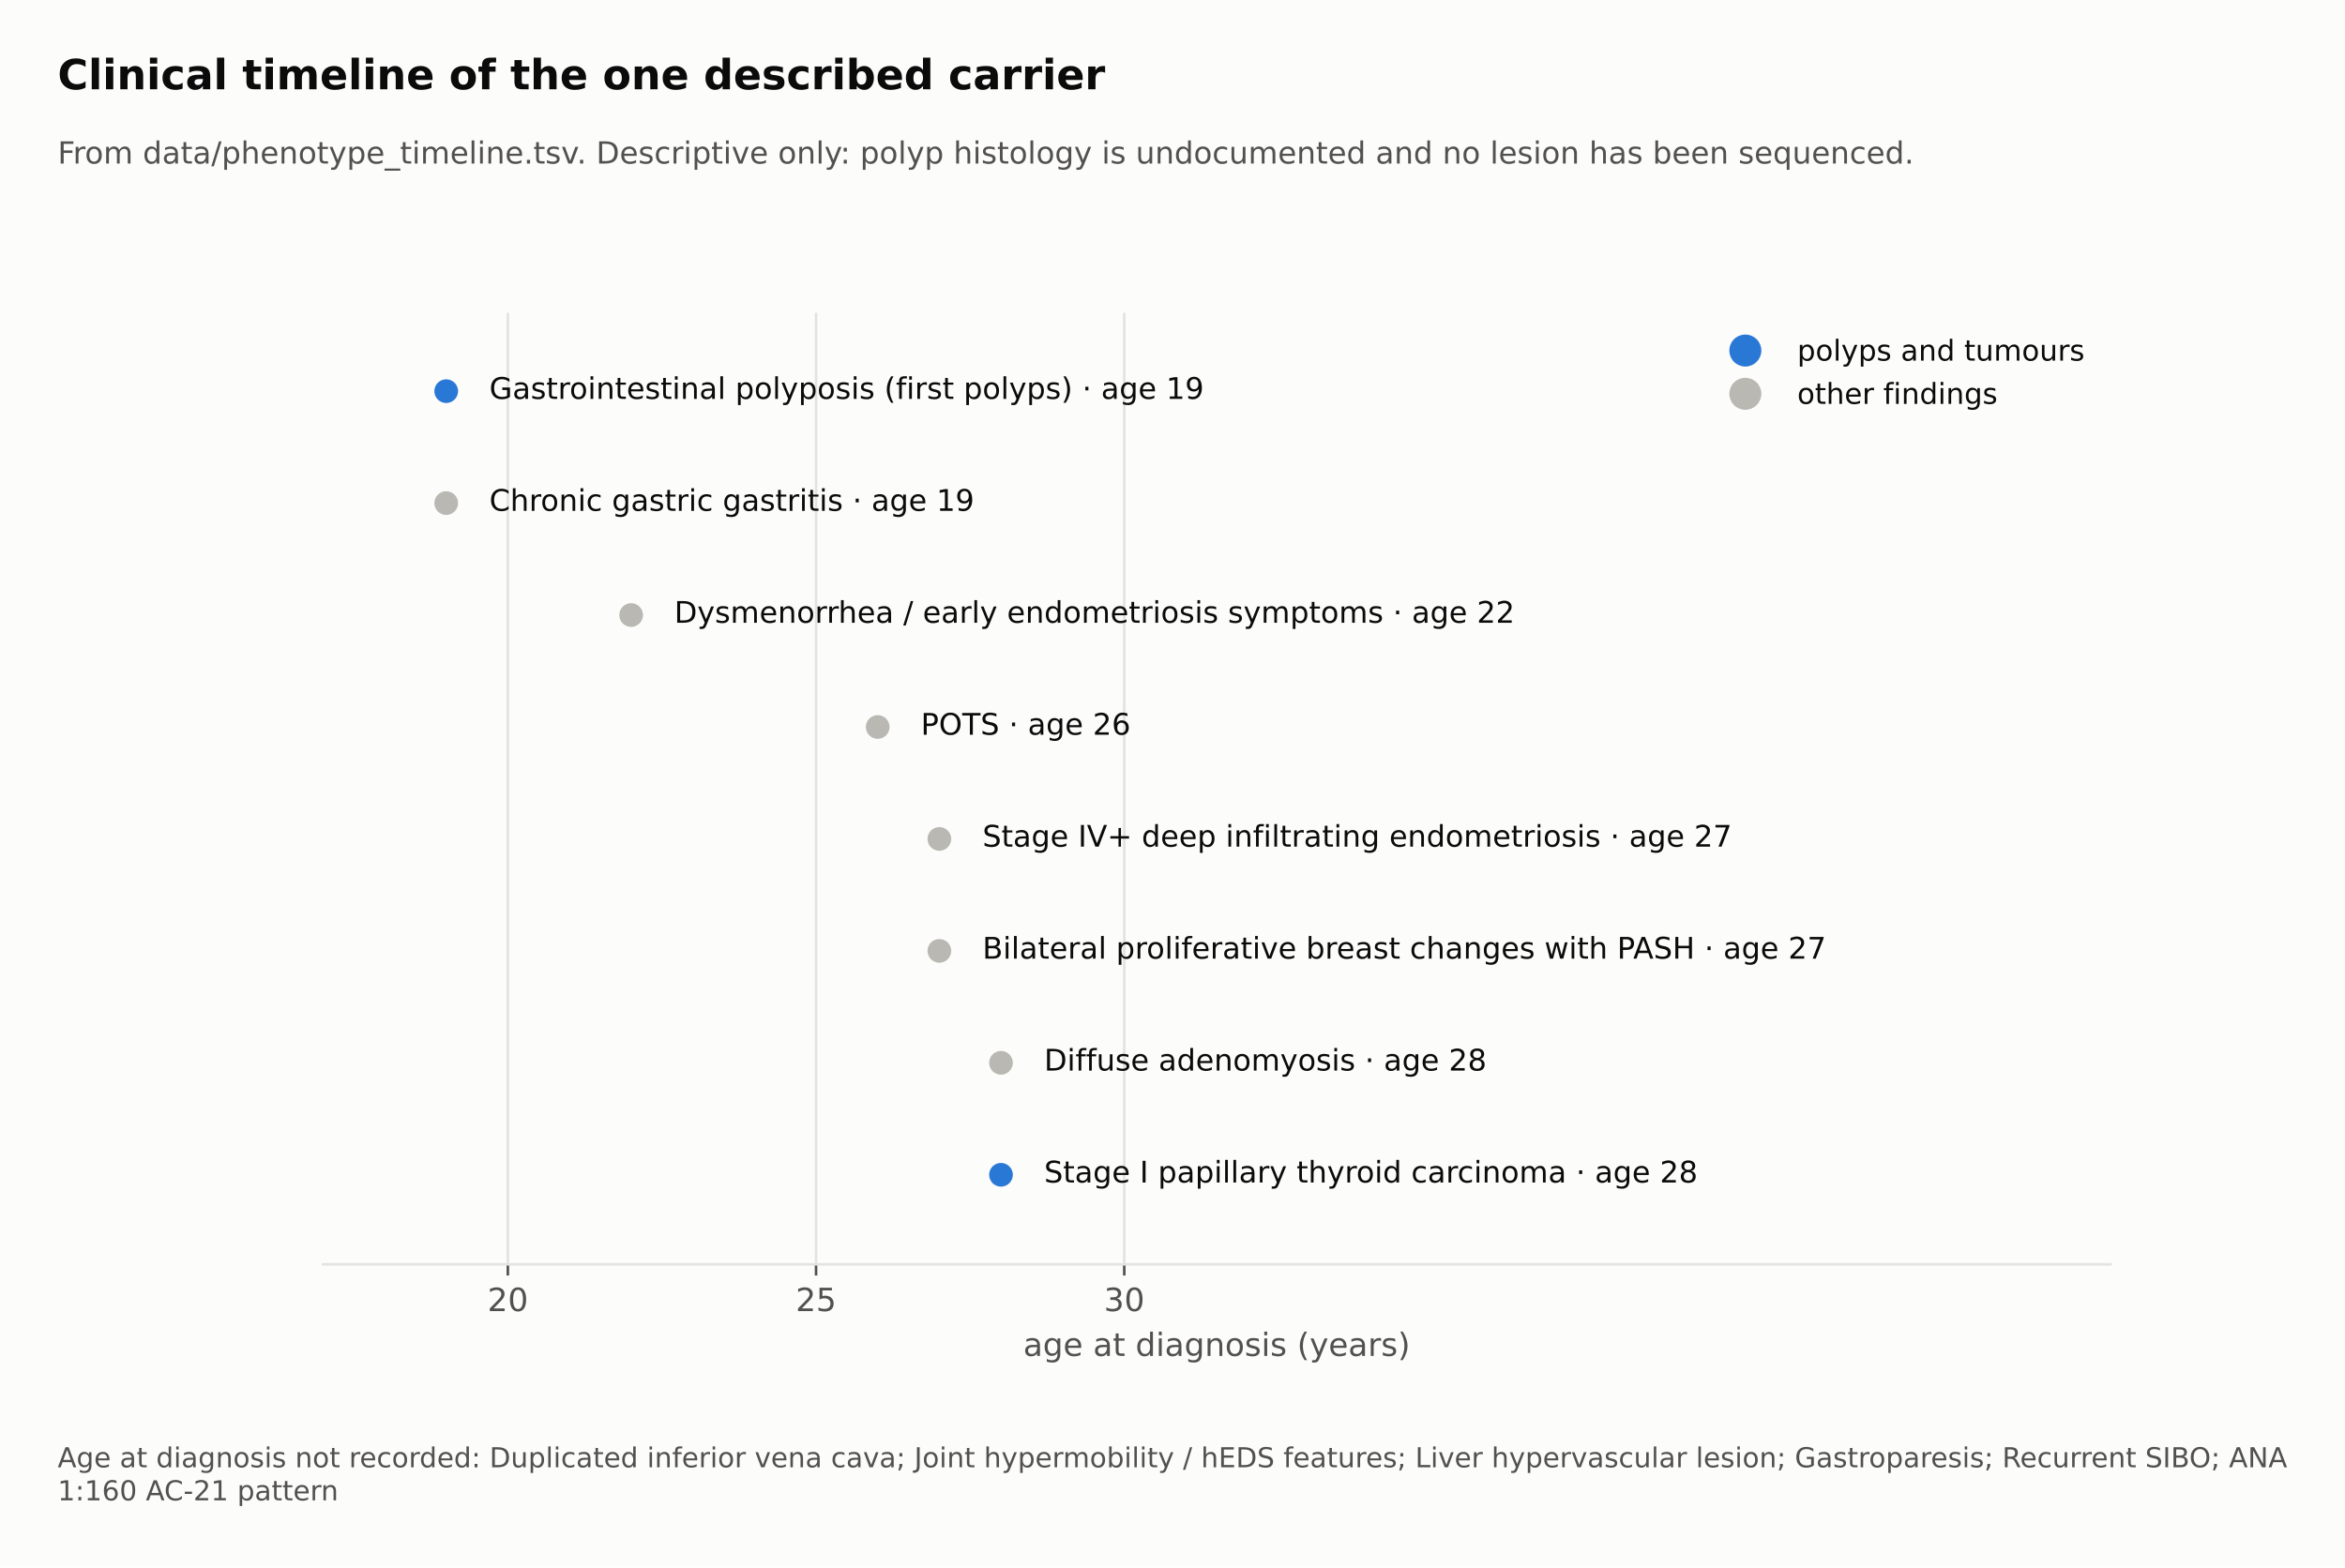
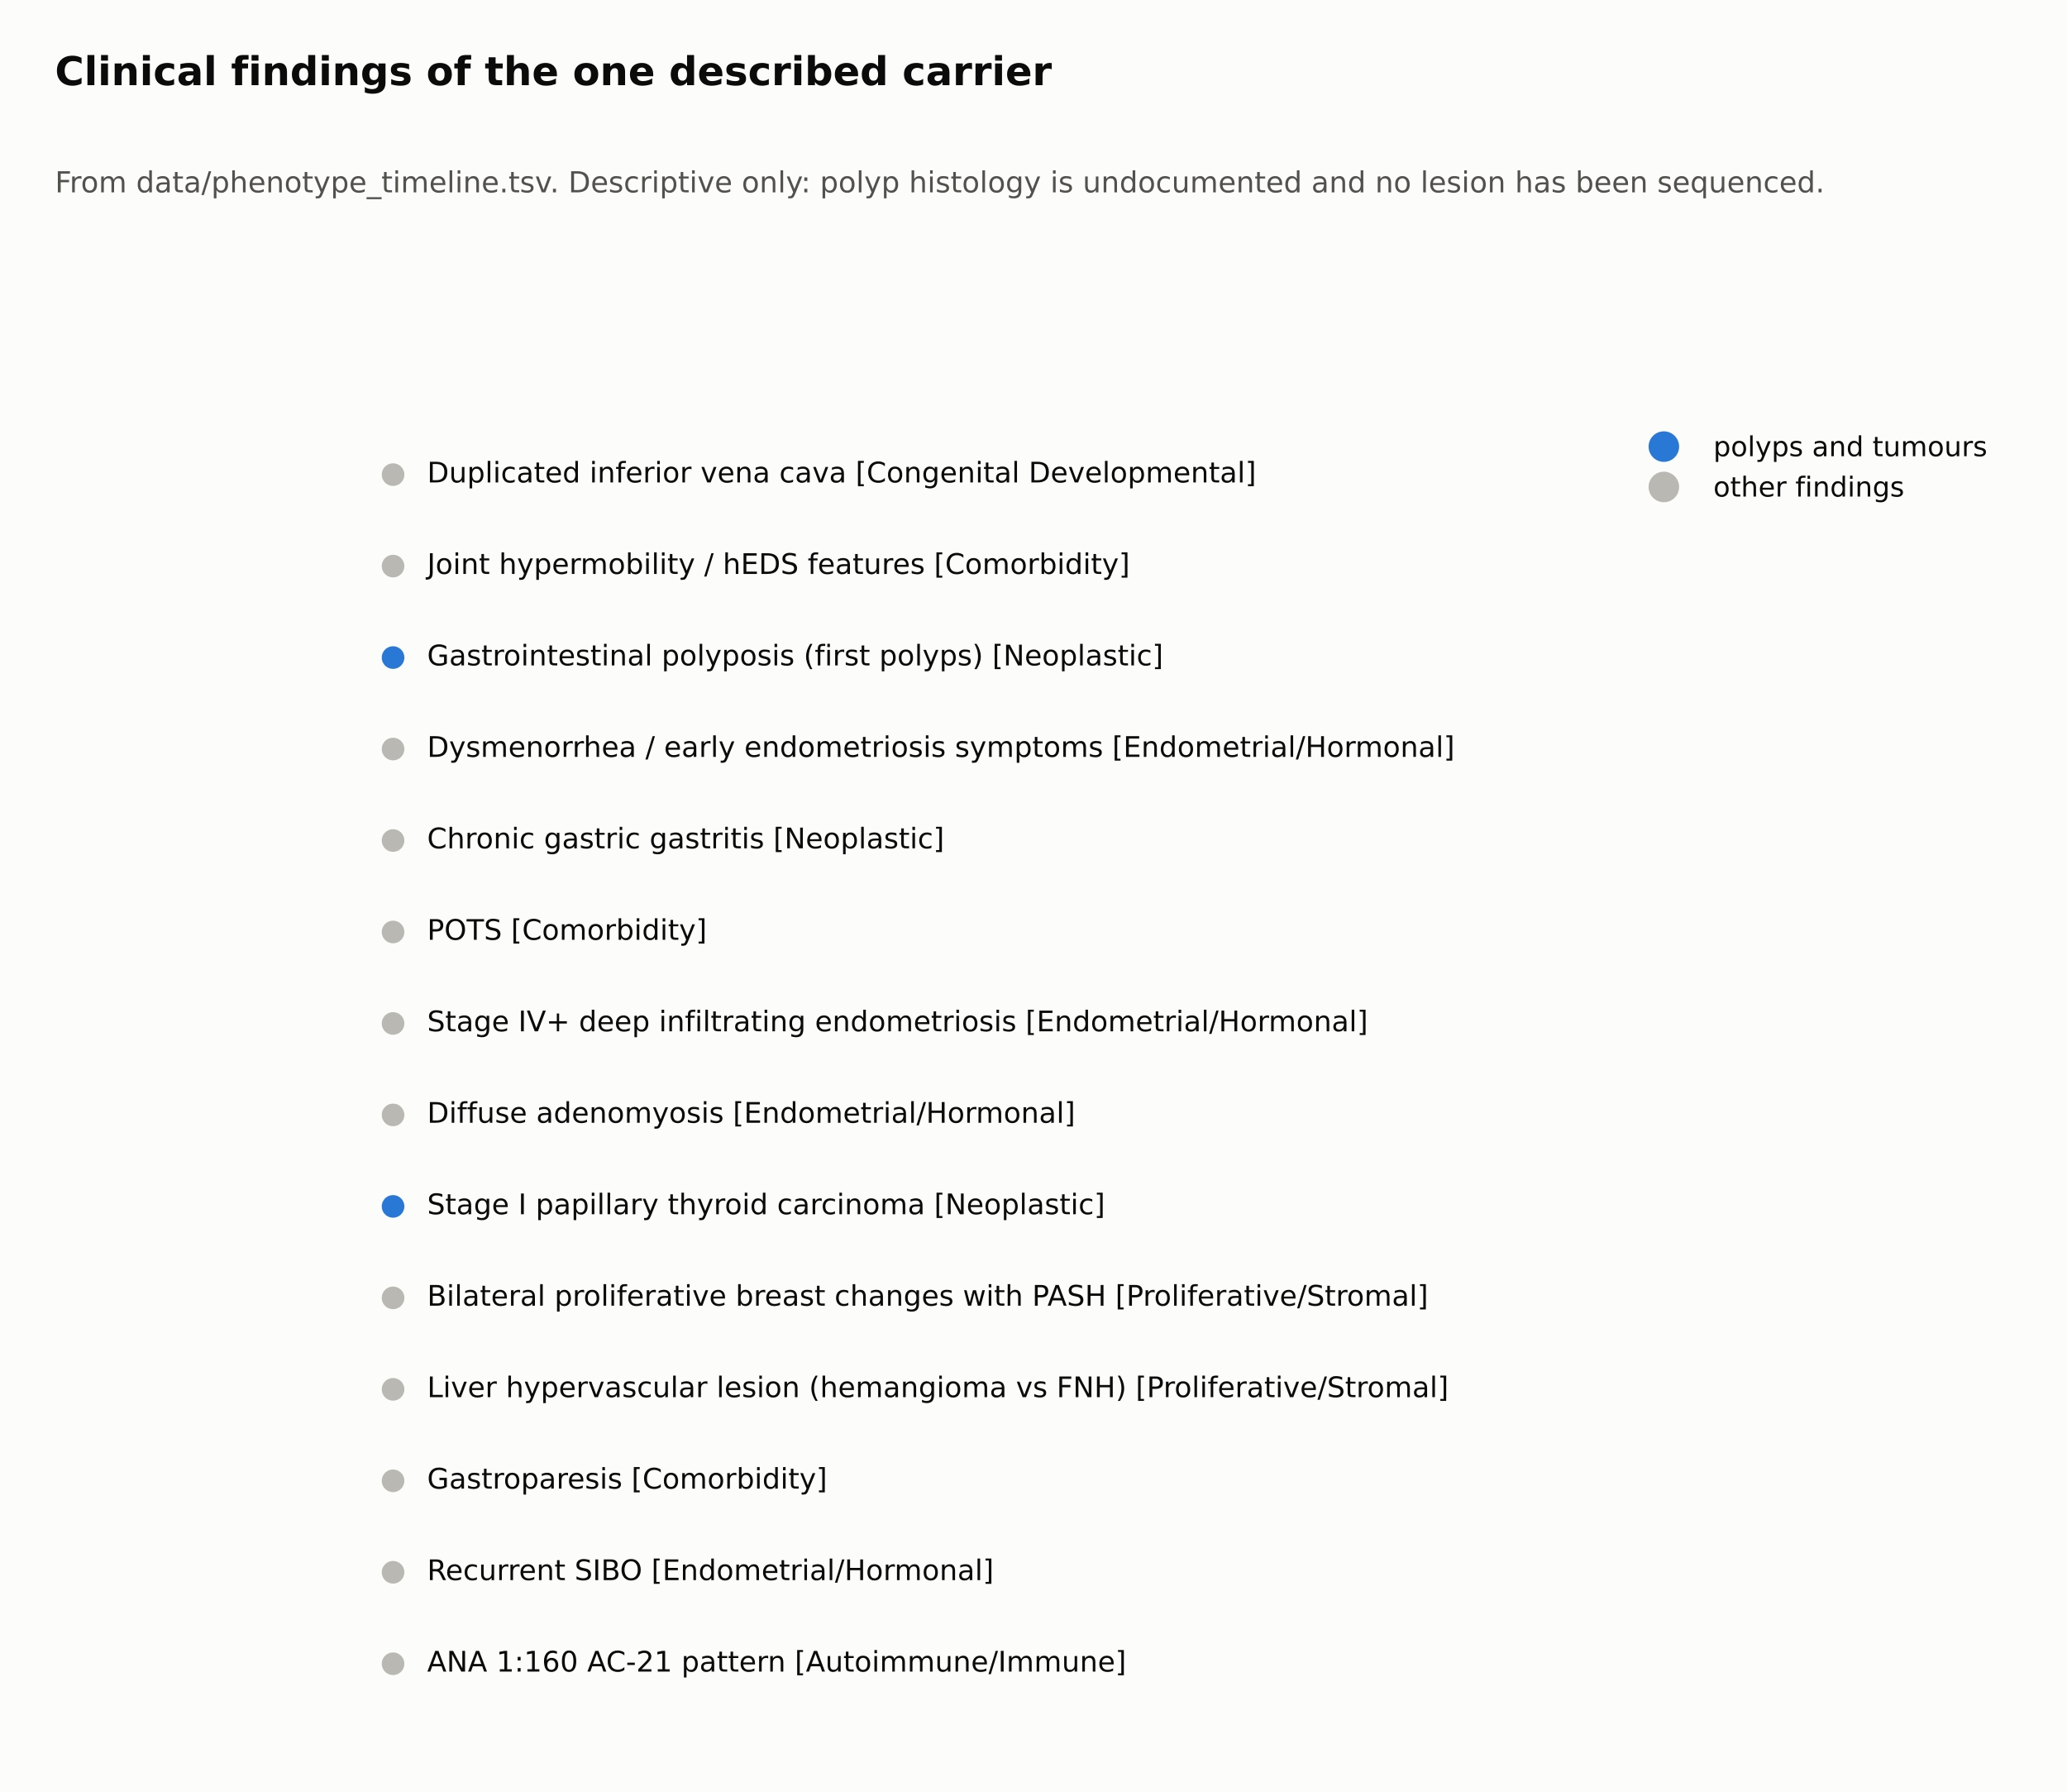
- <svg xmlns="http://www.w3.org/2000/svg" xmlns:xlink="http://www.w3.org/1999/xlink" width="731.985pt" height="489.357pt" viewBox="0 0 731.985 489.357" version="1.1">
+ <svg xmlns="http://www.w3.org/2000/svg" xmlns:xlink="http://www.w3.org/1999/xlink" width="676.8pt" height="586.62pt" viewBox="0 0 676.8 586.62" version="1.1">
  <defs>
    <style type="text/css">*{stroke-linejoin: round; stroke-linecap: butt}</style>
  </defs>
  <g id="figure_1">
    <g id="patch_1">
-       <path d="M 0 489.357  L 731.985 489.357  L 731.985 0  L 0 0  z " style="fill: #fcfcfb" />
+       <path d="M 0 586.62  L 676.8 586.62  L 676.8 0  L 0 0  z " style="fill: #fcfcfb" />
    </g>
    <g id="axes_1">
      <g id="patch_2">
-         <path d="M 100.8 394.74  L 658.8 394.74  L 658.8 97.654  L 100.8 97.654  z " style="fill: #fcfcfb" />
+         <path d="M 100.8 568.62  L 658.8 568.62  L 658.8 134.417  L 100.8 134.417  z " style="fill: #fcfcfb" />
      </g>
-       <g id="matplotlib.axis_1">
-         <g id="xtick_1">
-           <g id="line2d_1">
-             <path d="M 158.524 394.74  L 158.524 97.654  " clip-path="url(#p7506cf9c86)" style="fill: none; stroke: #e4e3df; stroke-width: 0.8; stroke-linecap: square" />
-           </g>
-           <g id="line2d_2">
-             <defs>
-               <path id="mad983fd28d" d="M 0 0  L 0 3.5  " style="stroke: #52514e; stroke-width: 0.8" />
-             </defs>
-             <g>
-               <use xlink:href="#mad983fd28d" x="158.524" y="394.74" style="fill: #52514e; stroke: #52514e; stroke-width: 0.8" />
-             </g>
-           </g>
-           <g id="text_1">
-             <text style="font-size: 10px; font-family: 'DejaVu Sans'; text-anchor: middle; fill: #52514e" x="158.524" y="409.338" transform="rotate(-0 158.5241 409.3377)">20</text>
-           </g>
-         </g>
-         <g id="xtick_2">
-           <g id="line2d_3">
-             <path d="M 254.731 394.74  L 254.731 97.654  " clip-path="url(#p7506cf9c86)" style="fill: none; stroke: #e4e3df; stroke-width: 0.8; stroke-linecap: square" />
-           </g>
-           <g id="line2d_4">
-             <g>
-               <use xlink:href="#mad983fd28d" x="254.731" y="394.74" style="fill: #52514e; stroke: #52514e; stroke-width: 0.8" />
-             </g>
-           </g>
-           <g id="text_2">
-             <text style="font-size: 10px; font-family: 'DejaVu Sans'; text-anchor: middle; fill: #52514e" x="254.731" y="409.338" transform="rotate(-0 254.731 409.3377)">25</text>
-           </g>
-         </g>
-         <g id="xtick_3">
-           <g id="line2d_5">
-             <path d="M 350.938 394.74  L 350.938 97.654  " clip-path="url(#p7506cf9c86)" style="fill: none; stroke: #e4e3df; stroke-width: 0.8; stroke-linecap: square" />
-           </g>
-           <g id="line2d_6">
-             <g>
-               <use xlink:href="#mad983fd28d" x="350.938" y="394.74" style="fill: #52514e; stroke: #52514e; stroke-width: 0.8" />
-             </g>
-           </g>
-           <g id="text_3">
-             <text style="font-size: 10px; font-family: 'DejaVu Sans'; text-anchor: middle; fill: #52514e" x="350.938" y="409.338" transform="rotate(-0 350.9379 409.3377)">30</text>
-           </g>
-         </g>
-         <g id="text_4">
-           <text style="font-size: 10px; font-family: 'DejaVu Sans'; text-anchor: middle; fill: #52514e" x="379.8" y="423.338" transform="rotate(-0 379.8 423.3384)">age at diagnosis (years)</text>
+       <g id="matplotlib.axis_1" />
+       <g id="matplotlib.axis_2" />
+       <g id="line2d_1">
+         <path d="M 128.7 155.378  " clip-path="url(#p39ba4d24d6)" style="fill: none; stroke: #b9b8b2; stroke-width: 1.5; stroke-linecap: square" />
+         <defs>
+           <path id="mac45663e74" d="M 0 4.5  C 1.193 4.5 2.338 4.026 3.182 3.182  C 4.026 2.338 4.5 1.193 4.5 0  C 4.5 -1.193 4.026 -2.338 3.182 -3.182  C 2.338 -4.026 1.193 -4.5 0 -4.5  C -1.193 -4.5 -2.338 -4.026 -3.182 -3.182  C -4.026 -2.338 -4.5 -1.193 -4.5 0  C -4.5 1.193 -4.026 2.338 -3.182 3.182  C -2.338 4.026 -1.193 4.5 0 4.5  z " style="stroke: #fcfcfb; stroke-width: 1.6" />
+         </defs>
+         <g clip-path="url(#p39ba4d24d6)">
+           <use xlink:href="#mac45663e74" x="128.7" y="155.378" style="fill: #b9b8b2; stroke: #fcfcfb; stroke-width: 1.6" />
        </g>
      </g>
-       <g id="matplotlib.axis_2" />
-       <g id="patch_3">
-         <path d="M 100.8 394.74  L 658.8 394.74  " style="fill: none; stroke: #e4e3df; stroke-width: 0.8; stroke-linejoin: miter; stroke-linecap: square" />
+       <g id="text_1">
+         <text style="font-size: 9.3px; font-family: 'DejaVu Sans'; text-anchor: start; fill: #0b0b0b" x="139.86" y="157.945" transform="rotate(-0 139.86 157.9446)">Duplicated inferior vena cava  [Congenital Developmental]</text>
      </g>
-       <g id="line2d_7">
-         <path d="M 139.283 122.12  " clip-path="url(#p7506cf9c86)" style="fill: none; stroke: #2a78d6; stroke-width: 1.5; stroke-linecap: square" />
+       <g id="line2d_2">
+         <path d="M 128.7 185.323  " clip-path="url(#p39ba4d24d6)" style="fill: none; stroke: #b9b8b2; stroke-width: 1.5; stroke-linecap: square" />
+         <g clip-path="url(#p39ba4d24d6)">
+           <use xlink:href="#mac45663e74" x="128.7" y="185.323" style="fill: #b9b8b2; stroke: #fcfcfb; stroke-width: 1.6" />
+         </g>
+       </g>
+       <g id="text_2">
+         <text style="font-size: 9.3px; font-family: 'DejaVu Sans'; text-anchor: start; fill: #0b0b0b" x="139.86" y="187.89" transform="rotate(-0 139.86 187.8896)">Joint hypermobility / hEDS features  [Comorbidity]</text>
+       </g>
+       <g id="line2d_3">
+         <path d="M 128.7 215.268  " clip-path="url(#p39ba4d24d6)" style="fill: none; stroke: #2a78d6; stroke-width: 1.5; stroke-linecap: square" />
        <defs>
-           <path id="m4feb0b4155" d="M 0 4.5  C 1.193 4.5 2.338 4.026 3.182 3.182  C 4.026 2.338 4.5 1.193 4.5 0  C 4.5 -1.193 4.026 -2.338 3.182 -3.182  C 2.338 -4.026 1.193 -4.5 0 -4.5  C -1.193 -4.5 -2.338 -4.026 -3.182 -3.182  C -4.026 -2.338 -4.5 -1.193 -4.5 0  C -4.5 1.193 -4.026 2.338 -3.182 3.182  C -2.338 4.026 -1.193 4.5 0 4.5  z " style="stroke: #fcfcfb; stroke-width: 1.6" />
+           <path id="me4bea72082" d="M 0 4.5  C 1.193 4.5 2.338 4.026 3.182 3.182  C 4.026 2.338 4.5 1.193 4.5 0  C 4.5 -1.193 4.026 -2.338 3.182 -3.182  C 2.338 -4.026 1.193 -4.5 0 -4.5  C -1.193 -4.5 -2.338 -4.026 -3.182 -3.182  C -4.026 -2.338 -4.5 -1.193 -4.5 0  C -4.5 1.193 -4.026 2.338 -3.182 3.182  C -2.338 4.026 -1.193 4.5 0 4.5  z " style="stroke: #fcfcfb; stroke-width: 1.6" />
        </defs>
-         <g clip-path="url(#p7506cf9c86)">
-           <use xlink:href="#m4feb0b4155" x="139.283" y="122.12" style="fill: #2a78d6; stroke: #fcfcfb; stroke-width: 1.6" />
+         <g clip-path="url(#p39ba4d24d6)">
+           <use xlink:href="#me4bea72082" x="128.7" y="215.268" style="fill: #2a78d6; stroke: #fcfcfb; stroke-width: 1.6" />
+         </g>
+       </g>
+       <g id="text_3">
+         <text style="font-size: 9.3px; font-family: 'DejaVu Sans'; text-anchor: start; fill: #0b0b0b" x="139.86" y="217.835" transform="rotate(-0 139.86 217.8346)">Gastrointestinal polyposis (first polyps)  [Neoplastic]</text>
+       </g>
+       <g id="line2d_4">
+         <path d="M 128.7 245.213  " clip-path="url(#p39ba4d24d6)" style="fill: none; stroke: #b9b8b2; stroke-width: 1.5; stroke-linecap: square" />
+         <g clip-path="url(#p39ba4d24d6)">
+           <use xlink:href="#mac45663e74" x="128.7" y="245.213" style="fill: #b9b8b2; stroke: #fcfcfb; stroke-width: 1.6" />
+         </g>
+       </g>
+       <g id="text_4">
+         <text style="font-size: 9.3px; font-family: 'DejaVu Sans'; text-anchor: start; fill: #0b0b0b" x="139.86" y="247.78" transform="rotate(-0 139.86 247.7797)">Dysmenorrhea / early endometriosis symptoms  [Endometrial/Hormonal]</text>
+       </g>
+       <g id="line2d_5">
+         <path d="M 128.7 275.159  " clip-path="url(#p39ba4d24d6)" style="fill: none; stroke: #b9b8b2; stroke-width: 1.5; stroke-linecap: square" />
+         <g clip-path="url(#p39ba4d24d6)">
+           <use xlink:href="#mac45663e74" x="128.7" y="275.159" style="fill: #b9b8b2; stroke: #fcfcfb; stroke-width: 1.6" />
        </g>
      </g>
      <g id="text_5">
-         <text style="font-size: 9.3px; font-family: 'DejaVu Sans'; text-anchor: start; fill: #0b0b0b" x="152.752" y="124.536" transform="rotate(-0 152.7517 124.5357)">Gastrointestinal polyposis (first polyps)  ·  age 19</text>
+         <text style="font-size: 9.3px; font-family: 'DejaVu Sans'; text-anchor: start; fill: #0b0b0b" x="139.86" y="277.725" transform="rotate(-0 139.86 277.7247)">Chronic gastric gastritis  [Neoplastic]</text>
      </g>
-       <g id="line2d_8">
-         <path d="M 139.283 157.071  " clip-path="url(#p7506cf9c86)" style="fill: none; stroke: #b9b8b2; stroke-width: 1.5; stroke-linecap: square" />
-         <defs>
-           <path id="m694be5572f" d="M 0 4.5  C 1.193 4.5 2.338 4.026 3.182 3.182  C 4.026 2.338 4.5 1.193 4.5 0  C 4.5 -1.193 4.026 -2.338 3.182 -3.182  C 2.338 -4.026 1.193 -4.5 0 -4.5  C -1.193 -4.5 -2.338 -4.026 -3.182 -3.182  C -4.026 -2.338 -4.5 -1.193 -4.5 0  C -4.5 1.193 -4.026 2.338 -3.182 3.182  C -2.338 4.026 -1.193 4.5 0 4.5  z " style="stroke: #fcfcfb; stroke-width: 1.6" />
-         </defs>
-         <g clip-path="url(#p7506cf9c86)">
-           <use xlink:href="#m694be5572f" x="139.283" y="157.071" style="fill: #b9b8b2; stroke: #fcfcfb; stroke-width: 1.6" />
+       <g id="line2d_6">
+         <path d="M 128.7 305.104  " clip-path="url(#p39ba4d24d6)" style="fill: none; stroke: #b9b8b2; stroke-width: 1.5; stroke-linecap: square" />
+         <g clip-path="url(#p39ba4d24d6)">
+           <use xlink:href="#mac45663e74" x="128.7" y="305.104" style="fill: #b9b8b2; stroke: #fcfcfb; stroke-width: 1.6" />
        </g>
      </g>
      <g id="text_6">
-         <text style="font-size: 9.3px; font-family: 'DejaVu Sans'; text-anchor: start; fill: #0b0b0b" x="152.752" y="159.487" transform="rotate(-0 152.7517 159.4871)">Chronic gastric gastritis  ·  age 19</text>
+         <text style="font-size: 9.3px; font-family: 'DejaVu Sans'; text-anchor: start; fill: #0b0b0b" x="139.86" y="307.67" transform="rotate(-0 139.86 307.6698)">POTS  [Comorbidity]</text>
      </g>
-       <g id="line2d_9">
-         <path d="M 197.007 192.022  " clip-path="url(#p7506cf9c86)" style="fill: none; stroke: #b9b8b2; stroke-width: 1.5; stroke-linecap: square" />
-         <g clip-path="url(#p7506cf9c86)">
-           <use xlink:href="#m694be5572f" x="197.007" y="192.022" style="fill: #b9b8b2; stroke: #fcfcfb; stroke-width: 1.6" />
+       <g id="line2d_7">
+         <path d="M 128.7 335.049  " clip-path="url(#p39ba4d24d6)" style="fill: none; stroke: #b9b8b2; stroke-width: 1.5; stroke-linecap: square" />
+         <g clip-path="url(#p39ba4d24d6)">
+           <use xlink:href="#mac45663e74" x="128.7" y="335.049" style="fill: #b9b8b2; stroke: #fcfcfb; stroke-width: 1.6" />
        </g>
      </g>
      <g id="text_7">
-         <text style="font-size: 9.3px; font-family: 'DejaVu Sans'; text-anchor: start; fill: #0b0b0b" x="210.476" y="194.438" transform="rotate(-0 210.4759 194.4384)">Dysmenorrhea / early endometriosis symptoms  ·  age 22</text>
+         <text style="font-size: 9.3px; font-family: 'DejaVu Sans'; text-anchor: start; fill: #0b0b0b" x="139.86" y="337.615" transform="rotate(-0 139.86 337.6148)">Stage IV+ deep infiltrating endometriosis  [Endometrial/Hormonal]</text>
      </g>
-       <g id="line2d_10">
-         <path d="M 273.972 226.974  " clip-path="url(#p7506cf9c86)" style="fill: none; stroke: #b9b8b2; stroke-width: 1.5; stroke-linecap: square" />
-         <g clip-path="url(#p7506cf9c86)">
-           <use xlink:href="#m694be5572f" x="273.972" y="226.974" style="fill: #b9b8b2; stroke: #fcfcfb; stroke-width: 1.6" />
+       <g id="line2d_8">
+         <path d="M 128.7 364.994  " clip-path="url(#p39ba4d24d6)" style="fill: none; stroke: #b9b8b2; stroke-width: 1.5; stroke-linecap: square" />
+         <g clip-path="url(#p39ba4d24d6)">
+           <use xlink:href="#mac45663e74" x="128.7" y="364.994" style="fill: #b9b8b2; stroke: #fcfcfb; stroke-width: 1.6" />
        </g>
      </g>
      <g id="text_8">
-         <text style="font-size: 9.3px; font-family: 'DejaVu Sans'; text-anchor: start; fill: #0b0b0b" x="287.441" y="229.389" transform="rotate(-0 287.4414 229.3894)">POTS  ·  age 26</text>
+         <text style="font-size: 9.3px; font-family: 'DejaVu Sans'; text-anchor: start; fill: #0b0b0b" x="139.86" y="367.56" transform="rotate(-0 139.86 367.5599)">Diffuse adenomyosis  [Endometrial/Hormonal]</text>
      </g>
-       <g id="line2d_11">
-         <path d="M 293.214 261.925  " clip-path="url(#p7506cf9c86)" style="fill: none; stroke: #b9b8b2; stroke-width: 1.5; stroke-linecap: square" />
-         <g clip-path="url(#p7506cf9c86)">
-           <use xlink:href="#m694be5572f" x="293.214" y="261.925" style="fill: #b9b8b2; stroke: #fcfcfb; stroke-width: 1.6" />
+       <g id="line2d_9">
+         <path d="M 128.7 394.939  " clip-path="url(#p39ba4d24d6)" style="fill: none; stroke: #2a78d6; stroke-width: 1.5; stroke-linecap: square" />
+         <g clip-path="url(#p39ba4d24d6)">
+           <use xlink:href="#me4bea72082" x="128.7" y="394.939" style="fill: #2a78d6; stroke: #fcfcfb; stroke-width: 1.6" />
        </g>
      </g>
      <g id="text_9">
-         <text style="font-size: 9.3px; font-family: 'DejaVu Sans'; text-anchor: start; fill: #0b0b0b" x="306.683" y="264.341" transform="rotate(-0 306.6828 264.3411)">Stage IV+ deep infiltrating endometriosis  ·  age 27</text>
+         <text style="font-size: 9.3px; font-family: 'DejaVu Sans'; text-anchor: start; fill: #0b0b0b" x="139.86" y="397.505" transform="rotate(-0 139.86 397.5049)">Stage I papillary thyroid carcinoma  [Neoplastic]</text>
      </g>
-       <g id="line2d_12">
-         <path d="M 293.214 296.876  " clip-path="url(#p7506cf9c86)" style="fill: none; stroke: #b9b8b2; stroke-width: 1.5; stroke-linecap: square" />
-         <g clip-path="url(#p7506cf9c86)">
-           <use xlink:href="#m694be5572f" x="293.214" y="296.876" style="fill: #b9b8b2; stroke: #fcfcfb; stroke-width: 1.6" />
+       <g id="line2d_10">
+         <path d="M 128.7 424.884  " clip-path="url(#p39ba4d24d6)" style="fill: none; stroke: #b9b8b2; stroke-width: 1.5; stroke-linecap: square" />
+         <g clip-path="url(#p39ba4d24d6)">
+           <use xlink:href="#mac45663e74" x="128.7" y="424.884" style="fill: #b9b8b2; stroke: #fcfcfb; stroke-width: 1.6" />
        </g>
      </g>
      <g id="text_10">
-         <text style="font-size: 9.3px; font-family: 'DejaVu Sans'; text-anchor: start; fill: #0b0b0b" x="306.683" y="299.292" transform="rotate(-0 306.6828 299.2924)">Bilateral proliferative breast changes with PASH  ·  age 27</text>
+         <text style="font-size: 9.3px; font-family: 'DejaVu Sans'; text-anchor: start; fill: #0b0b0b" x="139.86" y="427.45" transform="rotate(-0 139.86 427.45)">Bilateral proliferative breast changes with PASH  [Proliferative/Stromal]</text>
      </g>
-       <g id="line2d_13">
-         <path d="M 312.455 331.828  " clip-path="url(#p7506cf9c86)" style="fill: none; stroke: #b9b8b2; stroke-width: 1.5; stroke-linecap: square" />
-         <g clip-path="url(#p7506cf9c86)">
-           <use xlink:href="#m694be5572f" x="312.455" y="331.828" style="fill: #b9b8b2; stroke: #fcfcfb; stroke-width: 1.6" />
+       <g id="line2d_11">
+         <path d="M 128.7 454.829  " clip-path="url(#p39ba4d24d6)" style="fill: none; stroke: #b9b8b2; stroke-width: 1.5; stroke-linecap: square" />
+         <g clip-path="url(#p39ba4d24d6)">
+           <use xlink:href="#mac45663e74" x="128.7" y="454.829" style="fill: #b9b8b2; stroke: #fcfcfb; stroke-width: 1.6" />
        </g>
      </g>
      <g id="text_11">
-         <text style="font-size: 9.3px; font-family: 'DejaVu Sans'; text-anchor: start; fill: #0b0b0b" x="325.924" y="334.244" transform="rotate(-0 325.9241 334.2438)">Diffuse adenomyosis  ·  age 28</text>
+         <text style="font-size: 9.3px; font-family: 'DejaVu Sans'; text-anchor: start; fill: #0b0b0b" x="139.86" y="457.395" transform="rotate(-0 139.86 457.395)">Liver hypervascular lesion (hemangioma vs FNH)  [Proliferative/Stromal]</text>
      </g>
-       <g id="line2d_14">
-         <path d="M 312.455 366.779  " clip-path="url(#p7506cf9c86)" style="fill: none; stroke: #2a78d6; stroke-width: 1.5; stroke-linecap: square" />
-         <g clip-path="url(#p7506cf9c86)">
-           <use xlink:href="#m4feb0b4155" x="312.455" y="366.779" style="fill: #2a78d6; stroke: #fcfcfb; stroke-width: 1.6" />
+       <g id="line2d_12">
+         <path d="M 128.7 484.774  " clip-path="url(#p39ba4d24d6)" style="fill: none; stroke: #b9b8b2; stroke-width: 1.5; stroke-linecap: square" />
+         <g clip-path="url(#p39ba4d24d6)">
+           <use xlink:href="#mac45663e74" x="128.7" y="484.774" style="fill: #b9b8b2; stroke: #fcfcfb; stroke-width: 1.6" />
        </g>
      </g>
      <g id="text_12">
-         <text style="font-size: 9.3px; font-family: 'DejaVu Sans'; text-anchor: start; fill: #0b0b0b" x="325.924" y="369.195" transform="rotate(-0 325.9241 369.1951)">Stage I papillary thyroid carcinoma  ·  age 28</text>
+         <text style="font-size: 9.3px; font-family: 'DejaVu Sans'; text-anchor: start; fill: #0b0b0b" x="139.86" y="487.34" transform="rotate(-0 139.86 487.3401)">Gastroparesis  [Comorbidity]</text>
+       </g>
+       <g id="line2d_13">
+         <path d="M 128.7 514.719  " clip-path="url(#p39ba4d24d6)" style="fill: none; stroke: #b9b8b2; stroke-width: 1.5; stroke-linecap: square" />
+         <g clip-path="url(#p39ba4d24d6)">
+           <use xlink:href="#mac45663e74" x="128.7" y="514.719" style="fill: #b9b8b2; stroke: #fcfcfb; stroke-width: 1.6" />
+         </g>
+       </g>
+       <g id="text_13">
+         <text style="font-size: 9.3px; font-family: 'DejaVu Sans'; text-anchor: start; fill: #0b0b0b" x="139.86" y="517.285" transform="rotate(-0 139.86 517.2851)">Recurrent SIBO  [Endometrial/Hormonal]</text>
+       </g>
+       <g id="line2d_14">
+         <path d="M 128.7 544.664  " clip-path="url(#p39ba4d24d6)" style="fill: none; stroke: #b9b8b2; stroke-width: 1.5; stroke-linecap: square" />
+         <g clip-path="url(#p39ba4d24d6)">
+           <use xlink:href="#mac45663e74" x="128.7" y="544.664" style="fill: #b9b8b2; stroke: #fcfcfb; stroke-width: 1.6" />
+         </g>
+       </g>
+       <g id="text_14">
+         <text style="font-size: 9.3px; font-family: 'DejaVu Sans'; text-anchor: start; fill: #0b0b0b" x="139.86" y="547.23" transform="rotate(-0 139.86 547.2302)">ANA 1:160 AC-21 pattern  [Autoimmune/Immune]</text>
      </g>
      <g id="legend_1">
        <g id="line2d_15">
-           <path d="M 535.8 109.442  L 544.8 109.442  L 553.8 109.442  " style="fill: none" />
+           <path d="M 535.8 146.205  L 544.8 146.205  L 553.8 146.205  " style="fill: none" />
          <defs>
-             <path id="m956141010f" d="M 0 4.5  C 1.193 4.5 2.338 4.026 3.182 3.182  C 4.026 2.338 4.5 1.193 4.5 0  C 4.5 -1.193 4.026 -2.338 3.182 -3.182  C 2.338 -4.026 1.193 -4.5 0 -4.5  C -1.193 -4.5 -2.338 -4.026 -3.182 -3.182  C -4.026 -2.338 -4.5 -1.193 -4.5 0  C -4.5 1.193 -4.026 2.338 -3.182 3.182  C -2.338 4.026 -1.193 4.5 0 4.5  z " style="stroke: #2a78d6" />
+             <path id="mf79f21eb1a" d="M 0 4.5  C 1.193 4.5 2.338 4.026 3.182 3.182  C 4.026 2.338 4.5 1.193 4.5 0  C 4.5 -1.193 4.026 -2.338 3.182 -3.182  C 2.338 -4.026 1.193 -4.5 0 -4.5  C -1.193 -4.5 -2.338 -4.026 -3.182 -3.182  C -4.026 -2.338 -4.5 -1.193 -4.5 0  C -4.5 1.193 -4.026 2.338 -3.182 3.182  C -2.338 4.026 -1.193 4.5 0 4.5  z " style="stroke: #2a78d6" />
          </defs>
          <g>
-             <use xlink:href="#m956141010f" x="544.8" y="109.442" style="fill: #2a78d6; stroke: #2a78d6" />
+             <use xlink:href="#mf79f21eb1a" x="544.8" y="146.205" style="fill: #2a78d6; stroke: #2a78d6" />
          </g>
        </g>
-         <g id="text_13">
-           <text style="font-size: 9px; font-family: 'DejaVu Sans'; text-anchor: start; fill: #0b0b0b" x="561" y="112.592" transform="rotate(-0 560.9995 112.5922)">polyps and tumours</text>
+         <g id="text_15">
+           <text style="font-size: 9px; font-family: 'DejaVu Sans'; text-anchor: start; fill: #0b0b0b" x="561" y="149.355" transform="rotate(-0 560.9995 149.3554)">polyps and tumours</text>
        </g>
        <g id="line2d_16">
-           <path d="M 535.8 122.943  L 544.8 122.943  L 553.8 122.943  " style="fill: none" />
+           <path d="M 535.8 159.416  L 544.8 159.416  L 553.8 159.416  " style="fill: none" />
          <defs>
-             <path id="mb6eb7680cd" d="M 0 4.5  C 1.193 4.5 2.338 4.026 3.182 3.182  C 4.026 2.338 4.5 1.193 4.5 0  C 4.5 -1.193 4.026 -2.338 3.182 -3.182  C 2.338 -4.026 1.193 -4.5 0 -4.5  C -1.193 -4.5 -2.338 -4.026 -3.182 -3.182  C -4.026 -2.338 -4.5 -1.193 -4.5 0  C -4.5 1.193 -4.026 2.338 -3.182 3.182  C -2.338 4.026 -1.193 4.5 0 4.5  z " style="stroke: #b9b8b2" />
+             <path id="madc2f5a904" d="M 0 4.5  C 1.193 4.5 2.338 4.026 3.182 3.182  C 4.026 2.338 4.5 1.193 4.5 0  C 4.5 -1.193 4.026 -2.338 3.182 -3.182  C 2.338 -4.026 1.193 -4.5 0 -4.5  C -1.193 -4.5 -2.338 -4.026 -3.182 -3.182  C -4.026 -2.338 -4.5 -1.193 -4.5 0  C -4.5 1.193 -4.026 2.338 -3.182 3.182  C -2.338 4.026 -1.193 4.5 0 4.5  z " style="stroke: #b9b8b2" />
          </defs>
          <g>
-             <use xlink:href="#mb6eb7680cd" x="544.8" y="122.943" style="fill: #b9b8b2; stroke: #b9b8b2" />
+             <use xlink:href="#madc2f5a904" x="544.8" y="159.416" style="fill: #b9b8b2; stroke: #b9b8b2" />
          </g>
        </g>
-         <g id="text_14">
-           <text style="font-size: 9px; font-family: 'DejaVu Sans'; text-anchor: start; fill: #0b0b0b" x="561" y="126.093" transform="rotate(-0 560.9995 126.0929)">other findings</text>
+         <g id="text_16">
+           <text style="font-size: 9px; font-family: 'DejaVu Sans'; text-anchor: start; fill: #0b0b0b" x="561" y="162.566" transform="rotate(-0 560.9995 162.5657)">other findings</text>
        </g>
      </g>
    </g>
-     <g id="text_15">
-       <text style="font-size: 8.6px; font-family: 'DejaVu Sans'; fill: #52514e" transform="translate(18 458.1083)">Age at diagnosis not recorded: Duplicated inferior vena cava; Joint hypermobility / hEDS features; Liver hypervascular lesion; Gastroparesis; Recurrent SIBO; ANA</text>
-       <text style="font-size: 8.6px; font-family: 'DejaVu Sans'; fill: #52514e" transform="translate(18 468.43)">1:160 AC-21 pattern</text>
+     <g id="text_17">
+       <text style="font-weight: 700; font-size: 13px; font-family: 'DejaVu Sans'; text-anchor: start; fill: #0b0b0b" x="18" y="27.878" transform="rotate(-0 18 27.87797)">Clinical findings of the one described carrier</text>
    </g>
-     <g id="text_16">
-       <text style="font-weight: 700; font-size: 13px; font-family: 'DejaVu Sans'; text-anchor: start; fill: #0b0b0b" x="18" y="27.878" transform="rotate(-0 18 27.87797)">Clinical timeline of the one described carrier</text>
-     </g>
-     <g id="text_17">
-       <text style="font-size: 9.5px; font-family: 'DejaVu Sans'; text-anchor: start; fill: #52514e" x="18" y="51.052" transform="rotate(-0 18 51.05212)">From data/phenotype_timeline.tsv. Descriptive only: polyp histology is undocumented and no lesion has been sequenced.</text>
+     <g id="text_18">
+       <text style="font-size: 9.5px; font-family: 'DejaVu Sans'; text-anchor: start; fill: #52514e" x="18" y="62.975" transform="rotate(-0 18 62.97532)">From data/phenotype_timeline.tsv. Descriptive only: polyp histology is undocumented and no lesion has been sequenced.</text>
    </g>
  </g>
  <defs>
-     <clipPath id="p7506cf9c86">
-       <rect x="100.8" y="97.654" width="558" height="297.086" />
+     <clipPath id="p39ba4d24d6">
+       <rect x="100.8" y="134.417" width="558" height="434.203" />
    </clipPath>
  </defs>
</svg>
